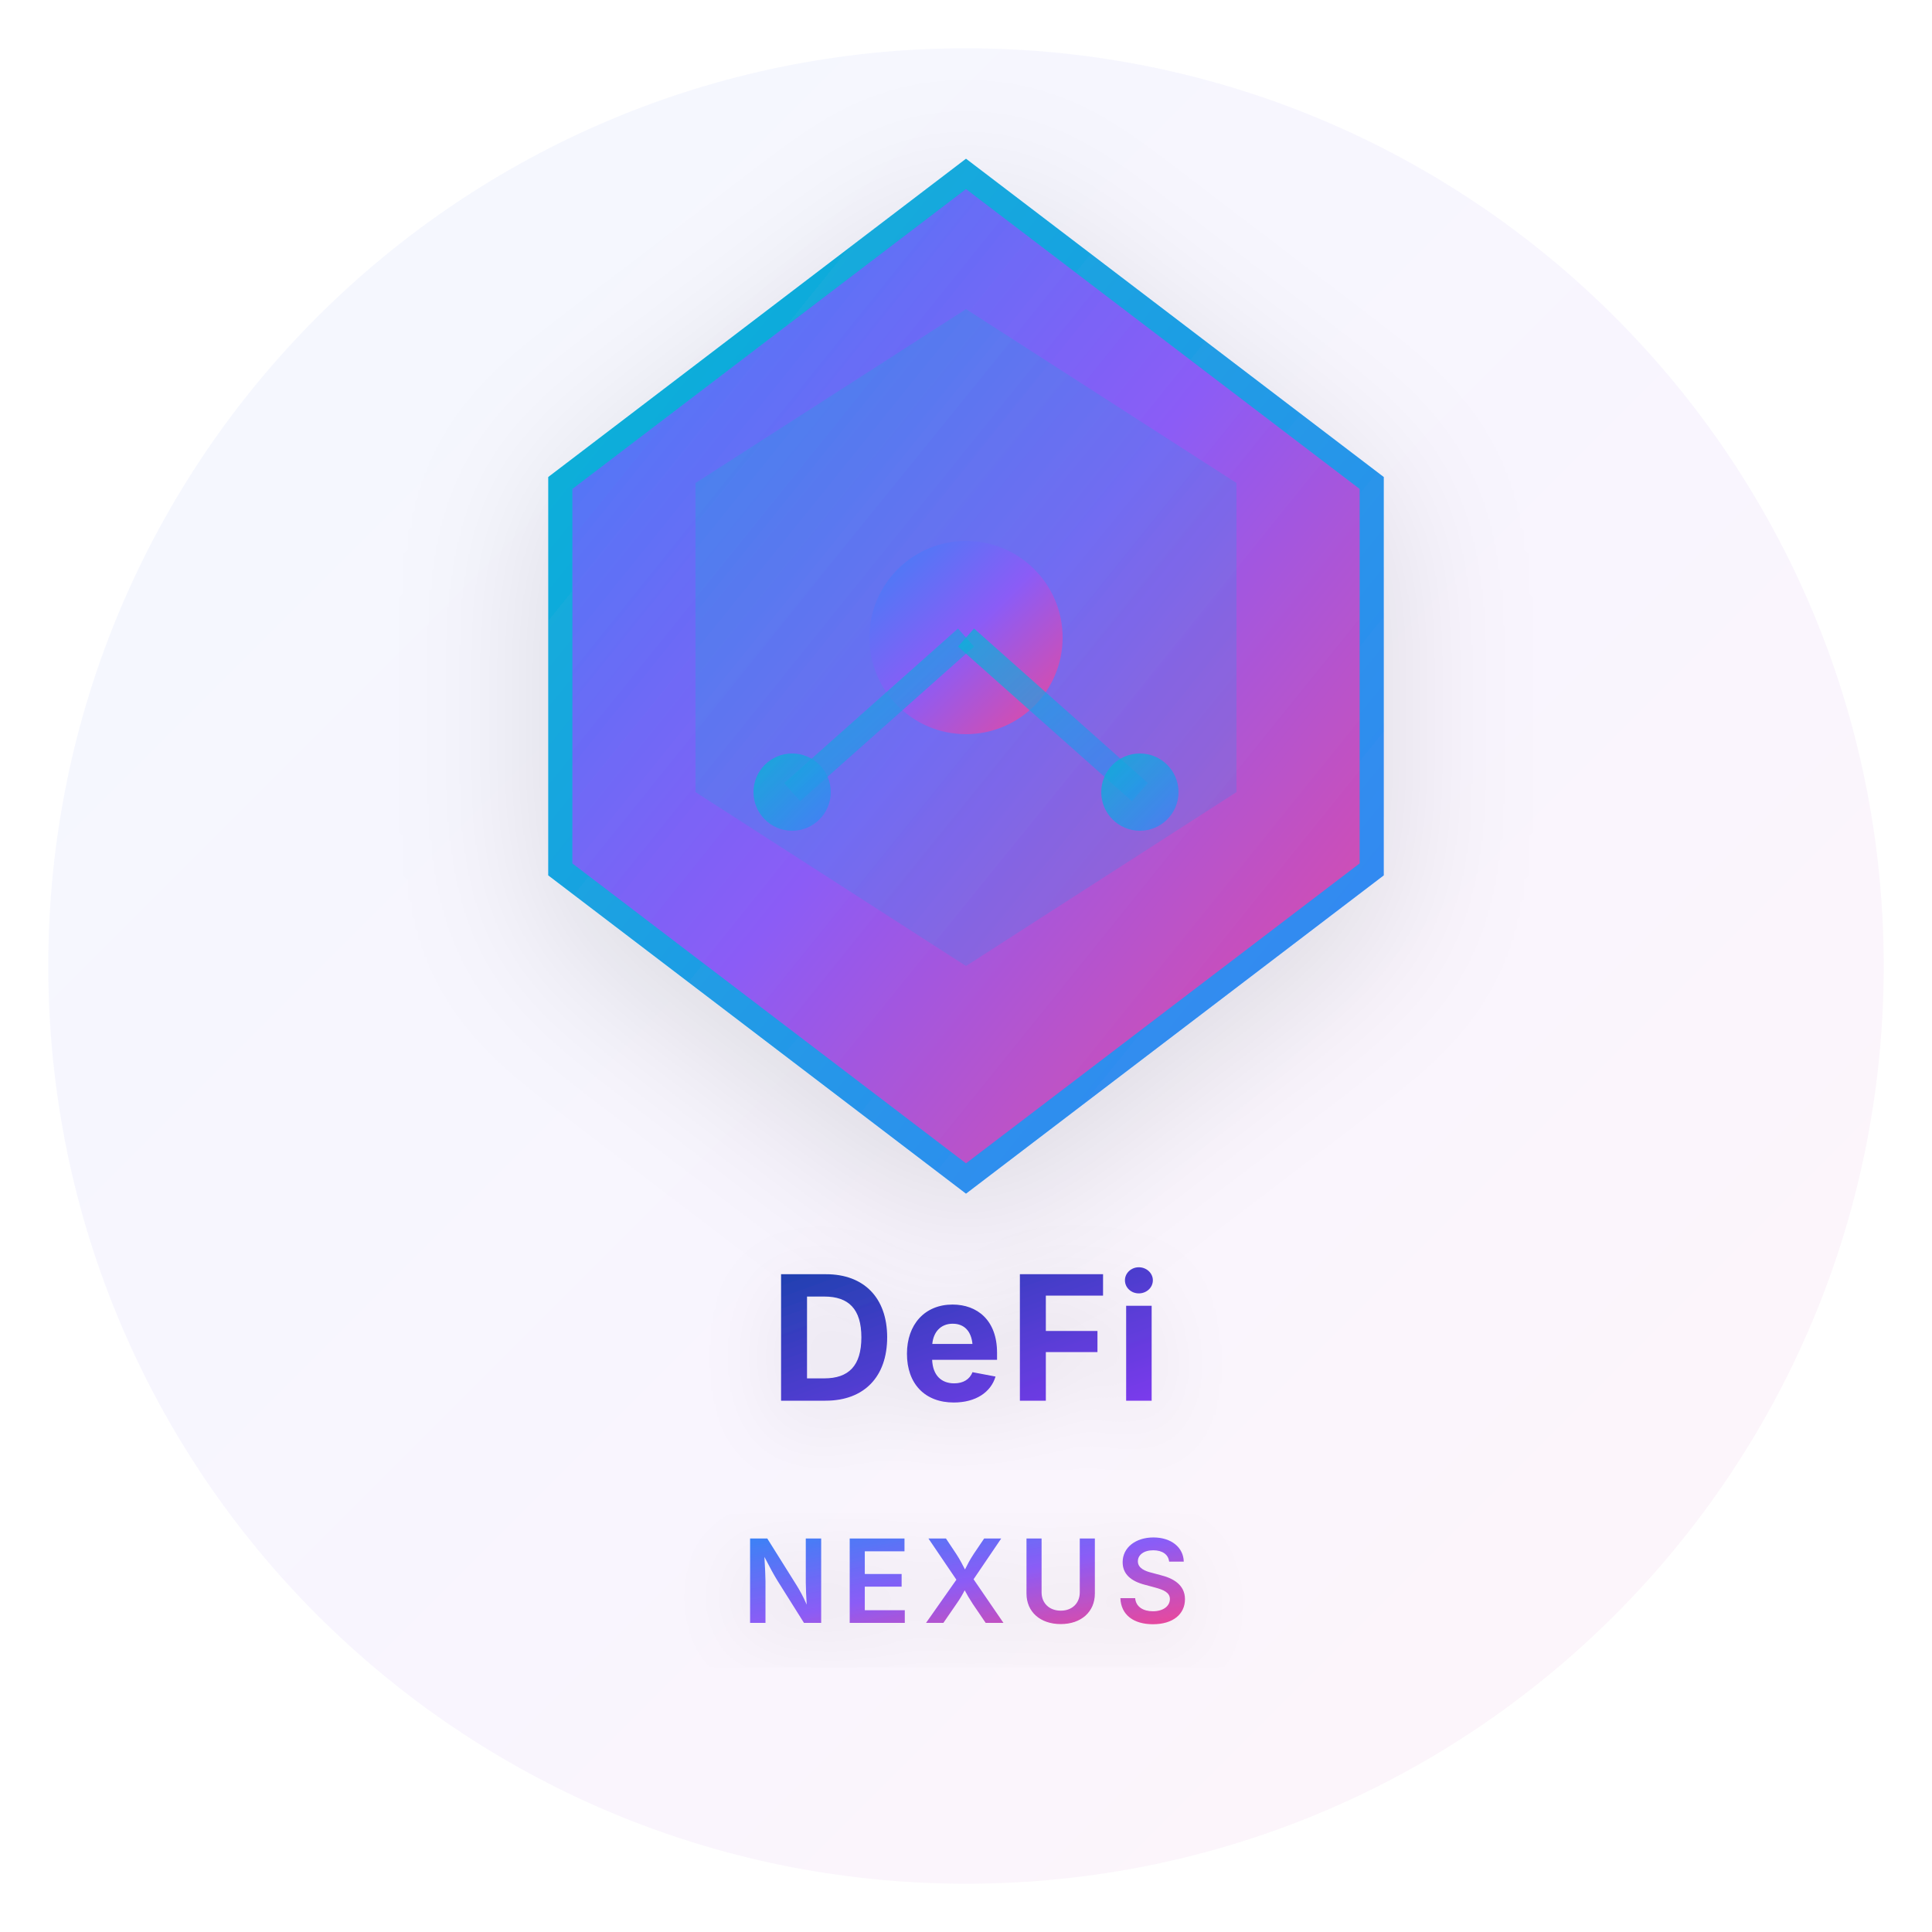
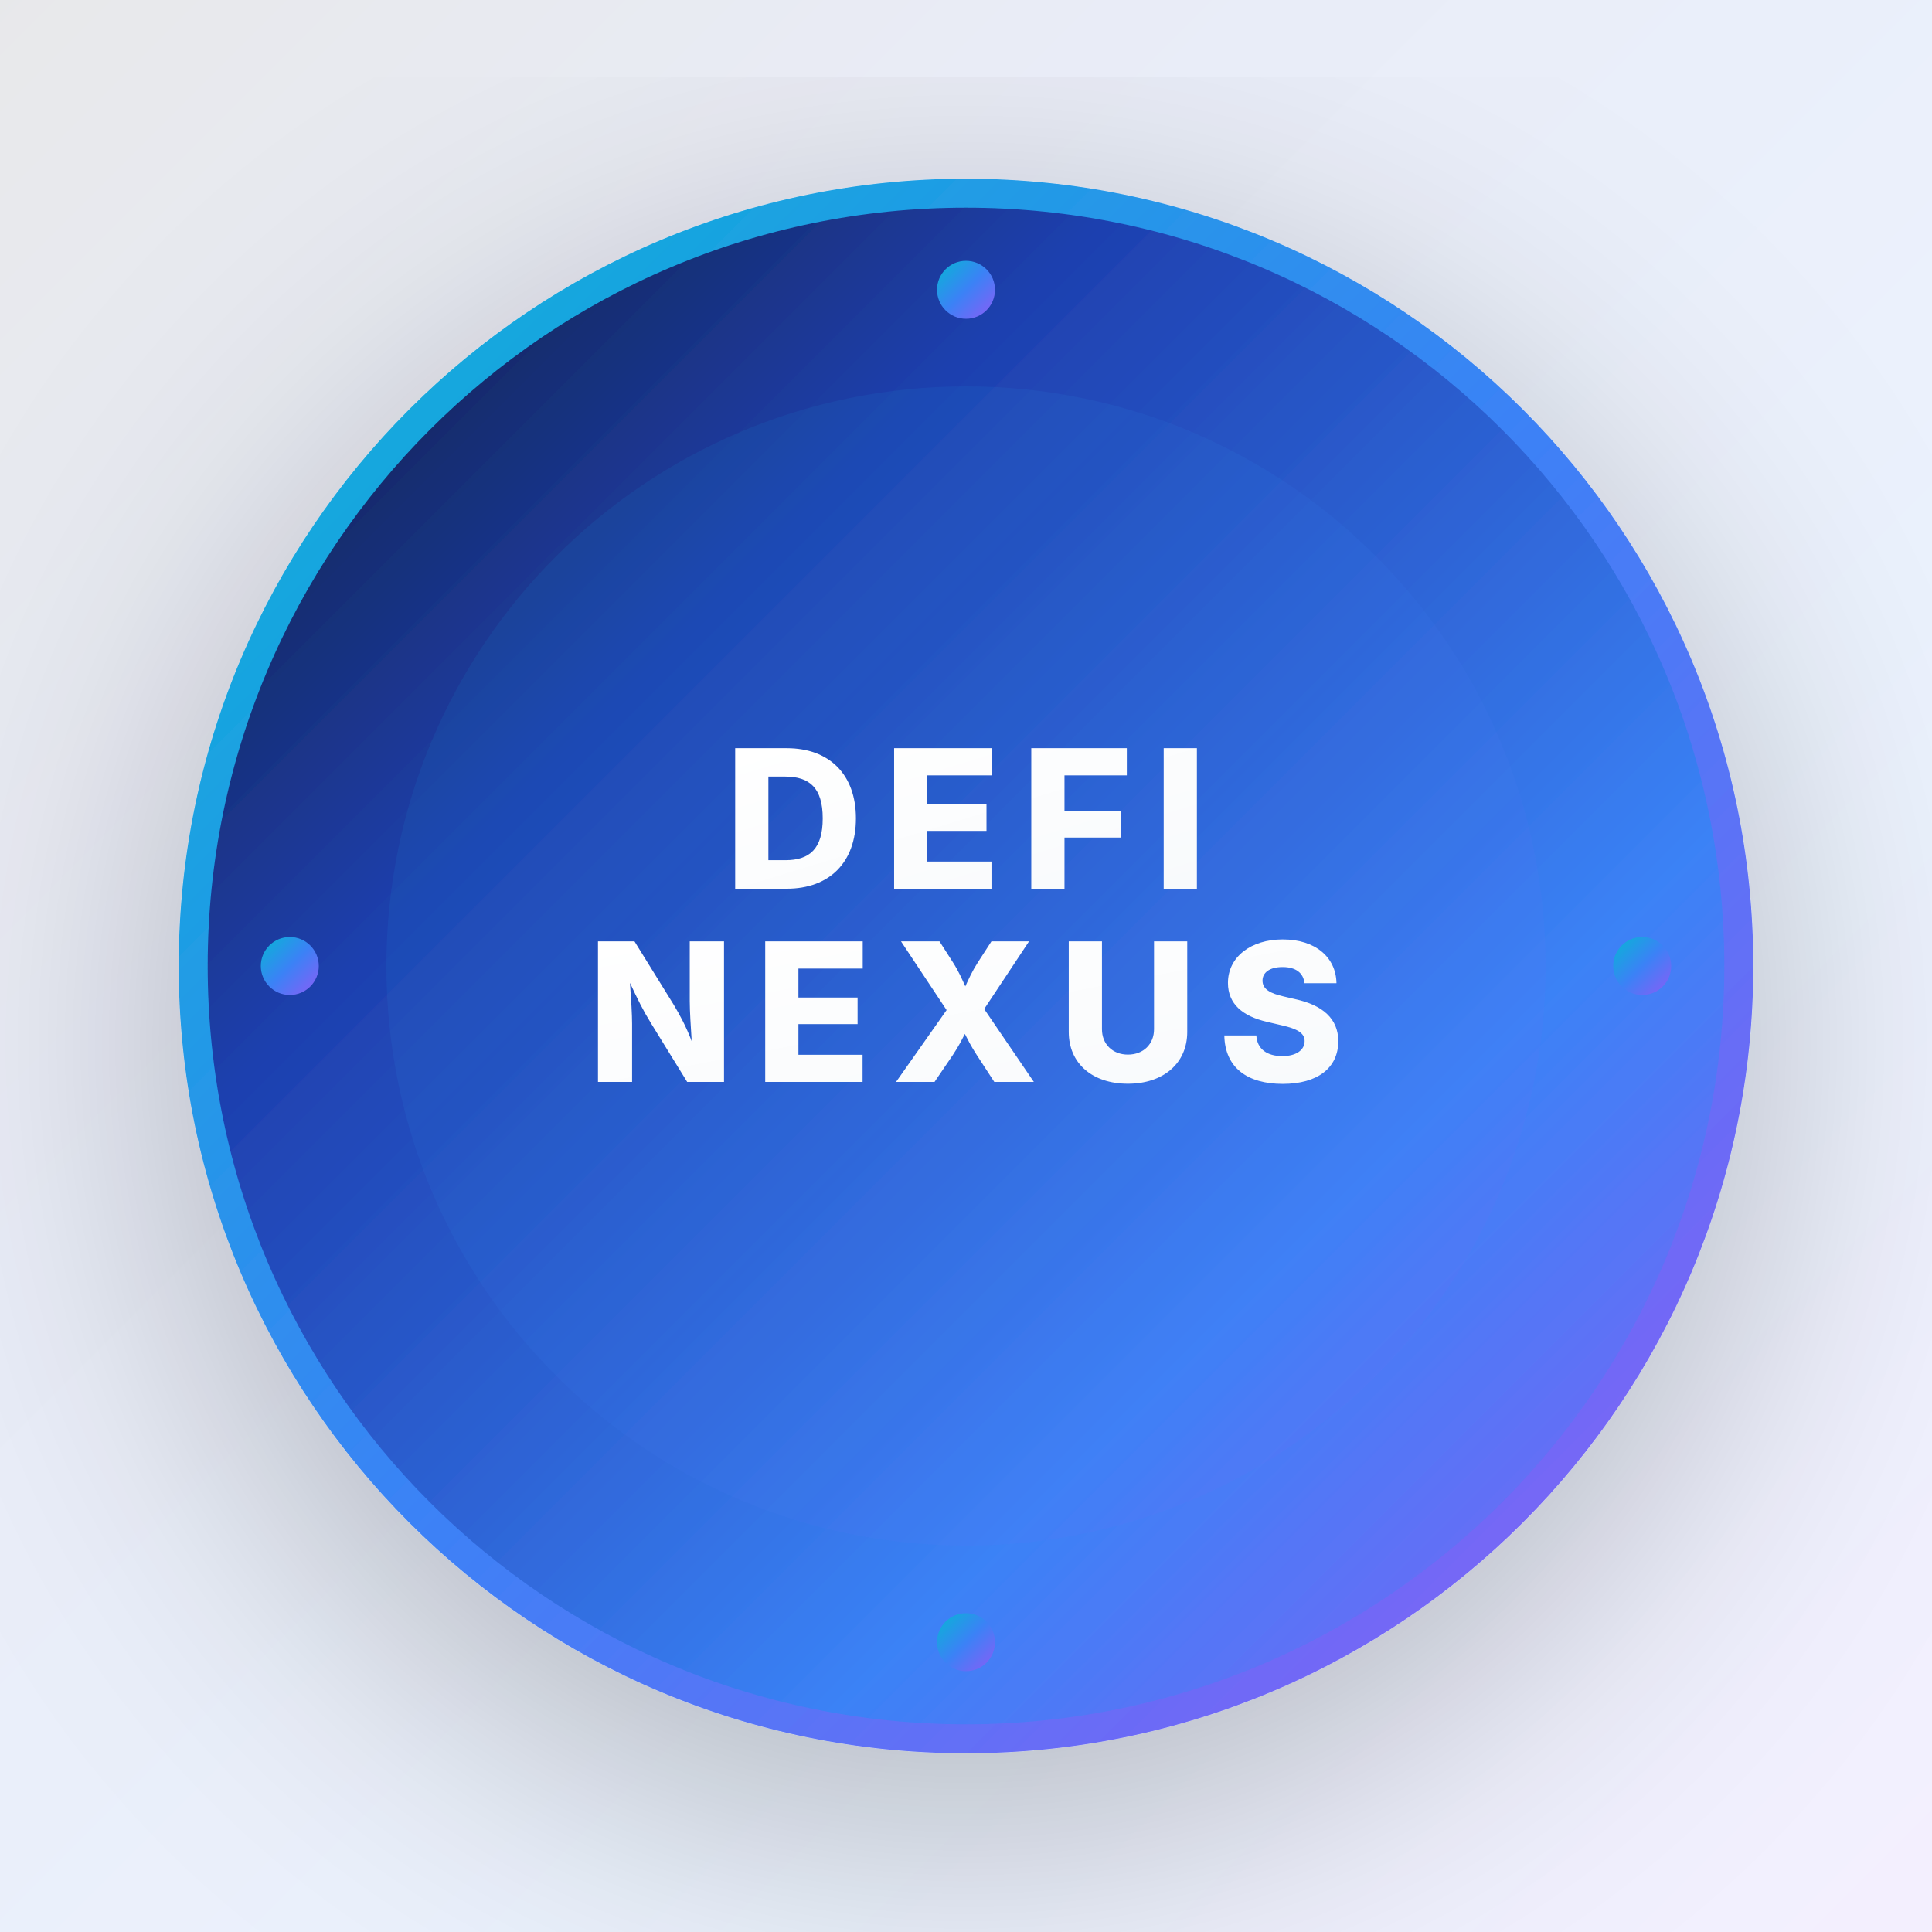
<svg xmlns="http://www.w3.org/2000/svg" width="200" height="200" viewBox="0 0 200 200">
  <defs>
    <linearGradient id="primaryGradient" x1="0%" y1="0%" x2="100%" y2="100%">
-       <stop offset="0%" style="stop-color:#3B82F6;stop-opacity:1" />
-       <stop offset="50%" style="stop-color:#8B5CF6;stop-opacity:1" />
-       <stop offset="100%" style="stop-color:#EC4899;stop-opacity:1" />
-     </linearGradient>
-     <linearGradient id="textGradient" x1="0%" y1="0%" x2="100%" y2="100%">
-       <stop offset="0%" style="stop-color:#1E40AF;stop-opacity:1" />
-       <stop offset="100%" style="stop-color:#7C3AED;stop-opacity:1" />
+       <stop offset="0%" style="stop-color:#0F172A;stop-opacity:1" />
+       <stop offset="30%" style="stop-color:#1E40AF;stop-opacity:1" />
+       <stop offset="70%" style="stop-color:#3B82F6;stop-opacity:1" />
+       <stop offset="100%" style="stop-color:#8B5CF6;stop-opacity:1" />
    </linearGradient>
    <linearGradient id="accentGradient" x1="0%" y1="0%" x2="100%" y2="100%">
      <stop offset="0%" style="stop-color:#06B6D4;stop-opacity:1" />
-       <stop offset="100%" style="stop-color:#3B82F6;stop-opacity:1" />
+       <stop offset="50%" style="stop-color:#3B82F6;stop-opacity:1" />
+       <stop offset="100%" style="stop-color:#8B5CF6;stop-opacity:1" />
+     </linearGradient>
+     <linearGradient id="textGradient" x1="0%" y1="0%" x2="100%" y2="100%">
+       <stop offset="0%" style="stop-color:#FFFFFF;stop-opacity:1" />
+       <stop offset="100%" style="stop-color:#F8FAFC;stop-opacity:1" />
    </linearGradient>
    <filter id="shadow" x="-50%" y="-50%" width="200%" height="200%">
-       <feDropShadow dx="0" dy="4" stdDeviation="8" flood-color="#000000" flood-opacity="0.12" />
-     </filter>
-     <filter id="textShadow" x="-50%" y="-50%" width="200%" height="200%">
-       <feDropShadow dx="0" dy="2" stdDeviation="4" flood-color="#000000" flood-opacity="0.1" />
+       <feDropShadow dx="0" dy="8" stdDeviation="16" flood-color="#000000" flood-opacity="0.25" />
    </filter>
  </defs>
-   <circle cx="100" cy="100" r="95" fill="url(#primaryGradient)" opacity="0.06" />
-   <polygon points="100,18 142,50 142,90 100,122 58,90 58,50" fill="url(#primaryGradient)" stroke="url(#accentGradient)" stroke-width="2.5" filter="url(#shadow)" />
-   <polygon points="100,32 128,50 128,82 100,100 72,82 72,50" fill="url(#accentGradient)" opacity="0.25" />
-   <circle cx="100" cy="66" r="10" fill="url(#primaryGradient)" />
-   <line x1="100" y1="66" x2="82" y2="82" stroke="url(#accentGradient)" stroke-width="2.5" opacity="0.7" />
-   <line x1="100" y1="66" x2="118" y2="82" stroke="url(#accentGradient)" stroke-width="2.5" opacity="0.7" />
-   <line x1="82" y1="82" x2="118" y2="82" stroke="url(#accentGradient)" stroke-width="2" opacity="0.5" />
-   <circle cx="82" cy="82" r="4" fill="url(#accentGradient)" opacity="0.8" />
-   <circle cx="118" cy="82" r="4" fill="url(#accentGradient)" opacity="0.8" />
-   <text x="100" y="145" text-anchor="middle" font-family="'Inter', 'Segoe UI', Arial, sans-serif" font-size="18" font-weight="700" letter-spacing="0.5px" fill="url(#textGradient)" filter="url(#textShadow)">DeFi</text>
-   <text x="100" y="168" text-anchor="middle" font-family="'Inter', 'Segoe UI', Arial, sans-serif" font-size="12" font-weight="600" letter-spacing="1.2px" fill="url(#primaryGradient)" filter="url(#textShadow)">NEXUS</text>
+   <rect width="200" height="200" fill="url(#primaryGradient)" opacity="0.1" />
+   <circle cx="100" cy="100" r="80" fill="url(#primaryGradient)" stroke="url(#accentGradient)" stroke-width="3" filter="url(#shadow)" />
+   <circle cx="100" cy="100" r="60" fill="url(#accentGradient)" opacity="0.1" />
+   <g transform="translate(100, 100)">
+     <text x="0" y="-8" text-anchor="middle" font-family="'Inter', 'Segoe UI', Arial, sans-serif" font-size="20" font-weight="800" letter-spacing="2px" fill="url(#textGradient)">DEFI</text>
+     <text x="0" y="12" text-anchor="middle" font-family="'Inter', 'Segoe UI', Arial, sans-serif" font-size="20" font-weight="800" letter-spacing="2px" fill="url(#textGradient)">NEXUS</text>
+   </g>
+   <circle cx="100" cy="30" r="3" fill="url(#accentGradient)" />
+   <circle cx="100" cy="170" r="3" fill="url(#accentGradient)" />
+   <circle cx="30" cy="100" r="3" fill="url(#accentGradient)" />
+   <circle cx="170" cy="100" r="3" fill="url(#accentGradient)" />
+   <line x1="100" y1="30" x2="100" y2="170" stroke="url(#accentGradient)" stroke-width="2" opacity="0.4" />
+   <line x1="30" y1="100" x2="170" y2="100" stroke="url(#accentGradient)" stroke-width="2" opacity="0.4" />
</svg>
